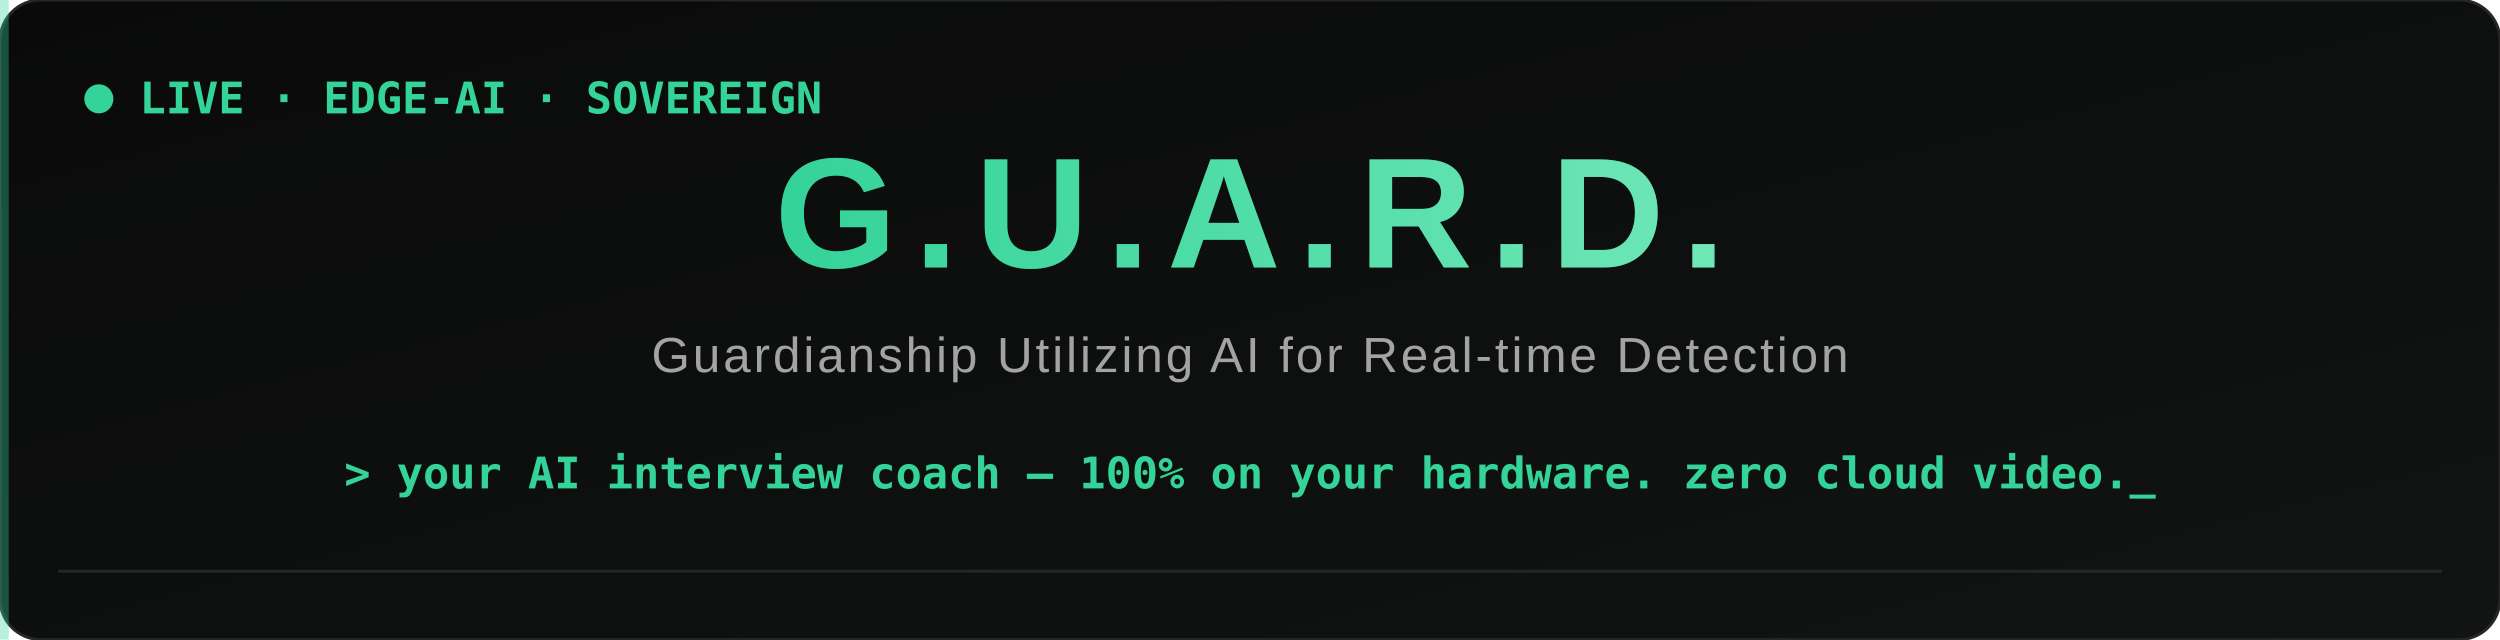
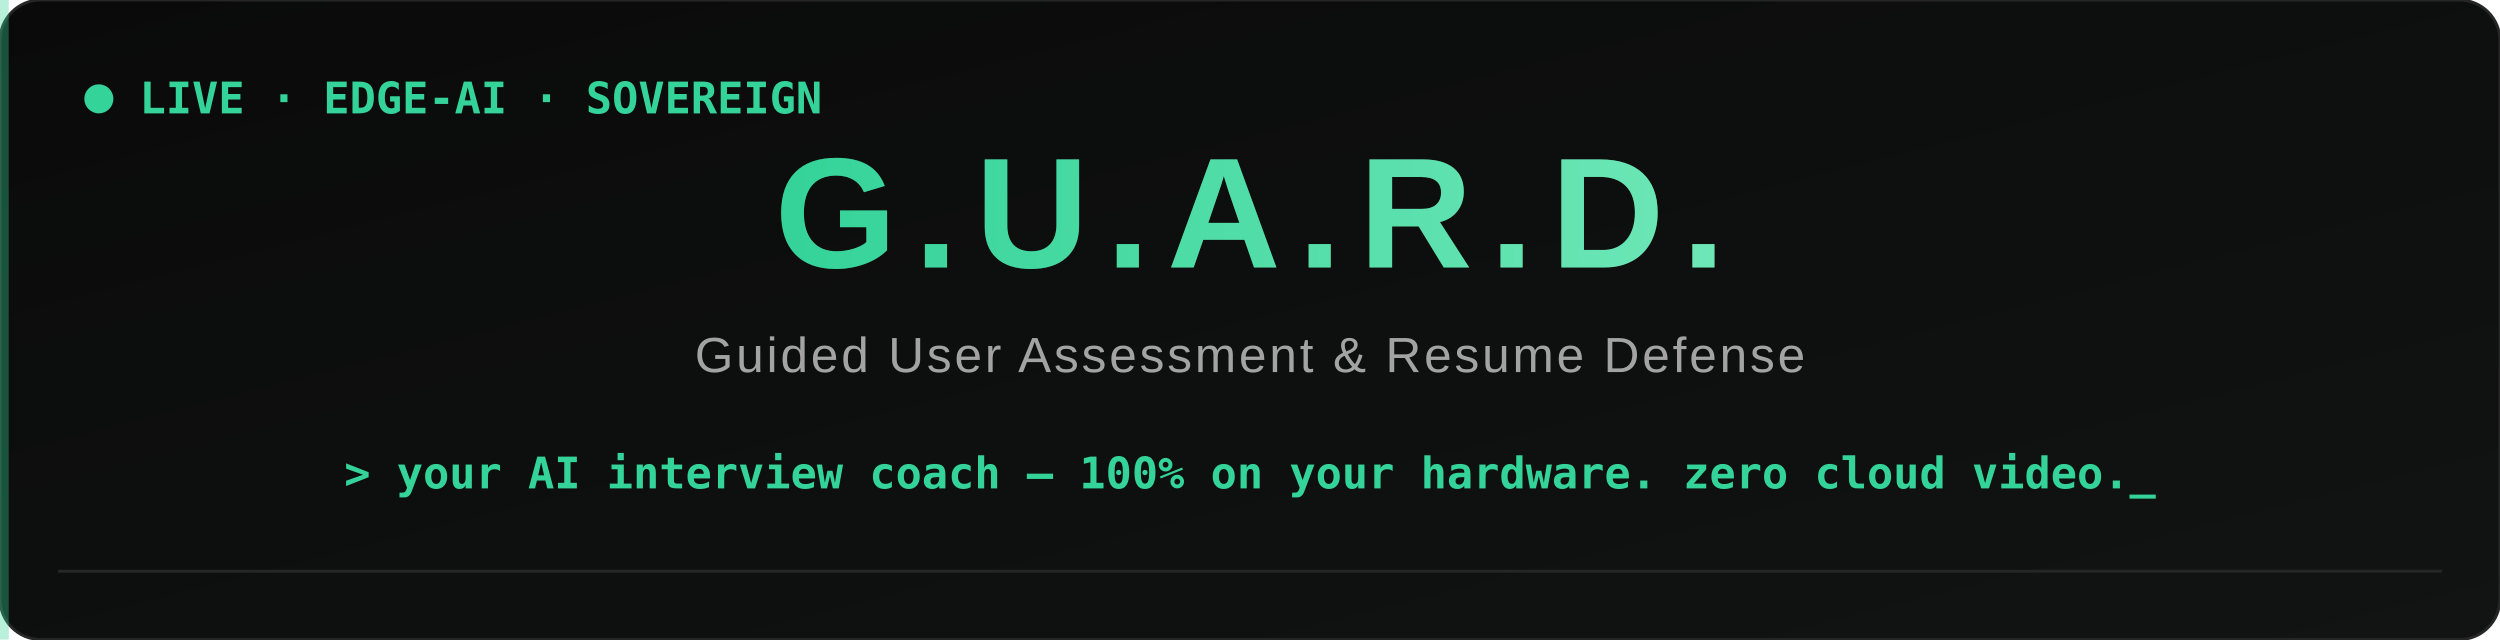
<svg xmlns="http://www.w3.org/2000/svg" viewBox="0 0 860 220" width="860" height="220">
  <defs>
    <linearGradient id="bg" x1="0" y1="0" x2="1" y2="1">
      <stop offset="0%" stop-color="#0a0a0a" />
      <stop offset="100%" stop-color="#111413" />
    </linearGradient>
    <linearGradient id="mint" x1="0" y1="0" x2="1" y2="0">
      <stop offset="0%" stop-color="#34d399" />
      <stop offset="100%" stop-color="#6ee7b7" />
    </linearGradient>
  </defs>
  <style>
    .title { font: 800 54px 'Segoe UI', Arial, sans-serif; fill: url(#mint); letter-spacing: 6px; }
    .sub   { font: 400 17px 'Segoe UI', Arial, sans-serif; fill: #a3a3a3; letter-spacing: 1px; }
    .tag   { font: 600 15px 'Consolas', monospace; fill: #34d399; }
    .glow  { animation: pulse 3s ease-in-out infinite; }
    @keyframes pulse { 0%,100% { opacity: .25 } 50% { opacity: .7 } }
    .cursor { animation: blink 1s steps(1) infinite; }
    @keyframes blink { 50% { opacity: 0 } }
    .scan { animation: sweep 4s linear infinite; }
    @keyframes sweep { 0% { transform: translateX(-860px) } 100% { transform: translateX(860px) } }
  </style>
  <rect width="860" height="220" rx="14" fill="url(#bg)" stroke="#262626" />
  <text x="430" y="92" text-anchor="middle" class="title glow" opacity=".4">G.U.A.R.D.</text>
  <text x="430" y="92" text-anchor="middle" class="title">G.U.A.R.D.</text>
-   <text x="430" y="128" text-anchor="middle" class="sub">Guardianship Utilizing AI for Real-time Detection</text>
+   <text x="430" y="128" text-anchor="middle" class="sub">Guided User Assessment &amp; Resume Defense</text>
  <text x="430" y="168" text-anchor="middle" class="tag">&gt; your AI interview coach — 100% on your hardware. zero cloud video.<tspan class="cursor">_</tspan>
  </text>
  <g class="scan">
    <rect x="0" y="0" width="3" height="220" fill="#34d399" opacity="0.35" />
  </g>
  <rect x="20" y="196" width="820" height="1" fill="#262626" />
  <circle cx="34" cy="34" r="5" fill="#34d399">
    <animate attributeName="opacity" values="1;.2;1" dur="1.6s" repeatCount="indefinite" />
  </circle>
  <text x="48" y="39" class="tag" font-size="12">LIVE · EDGE-AI · SOVEREIGN</text>
</svg>
